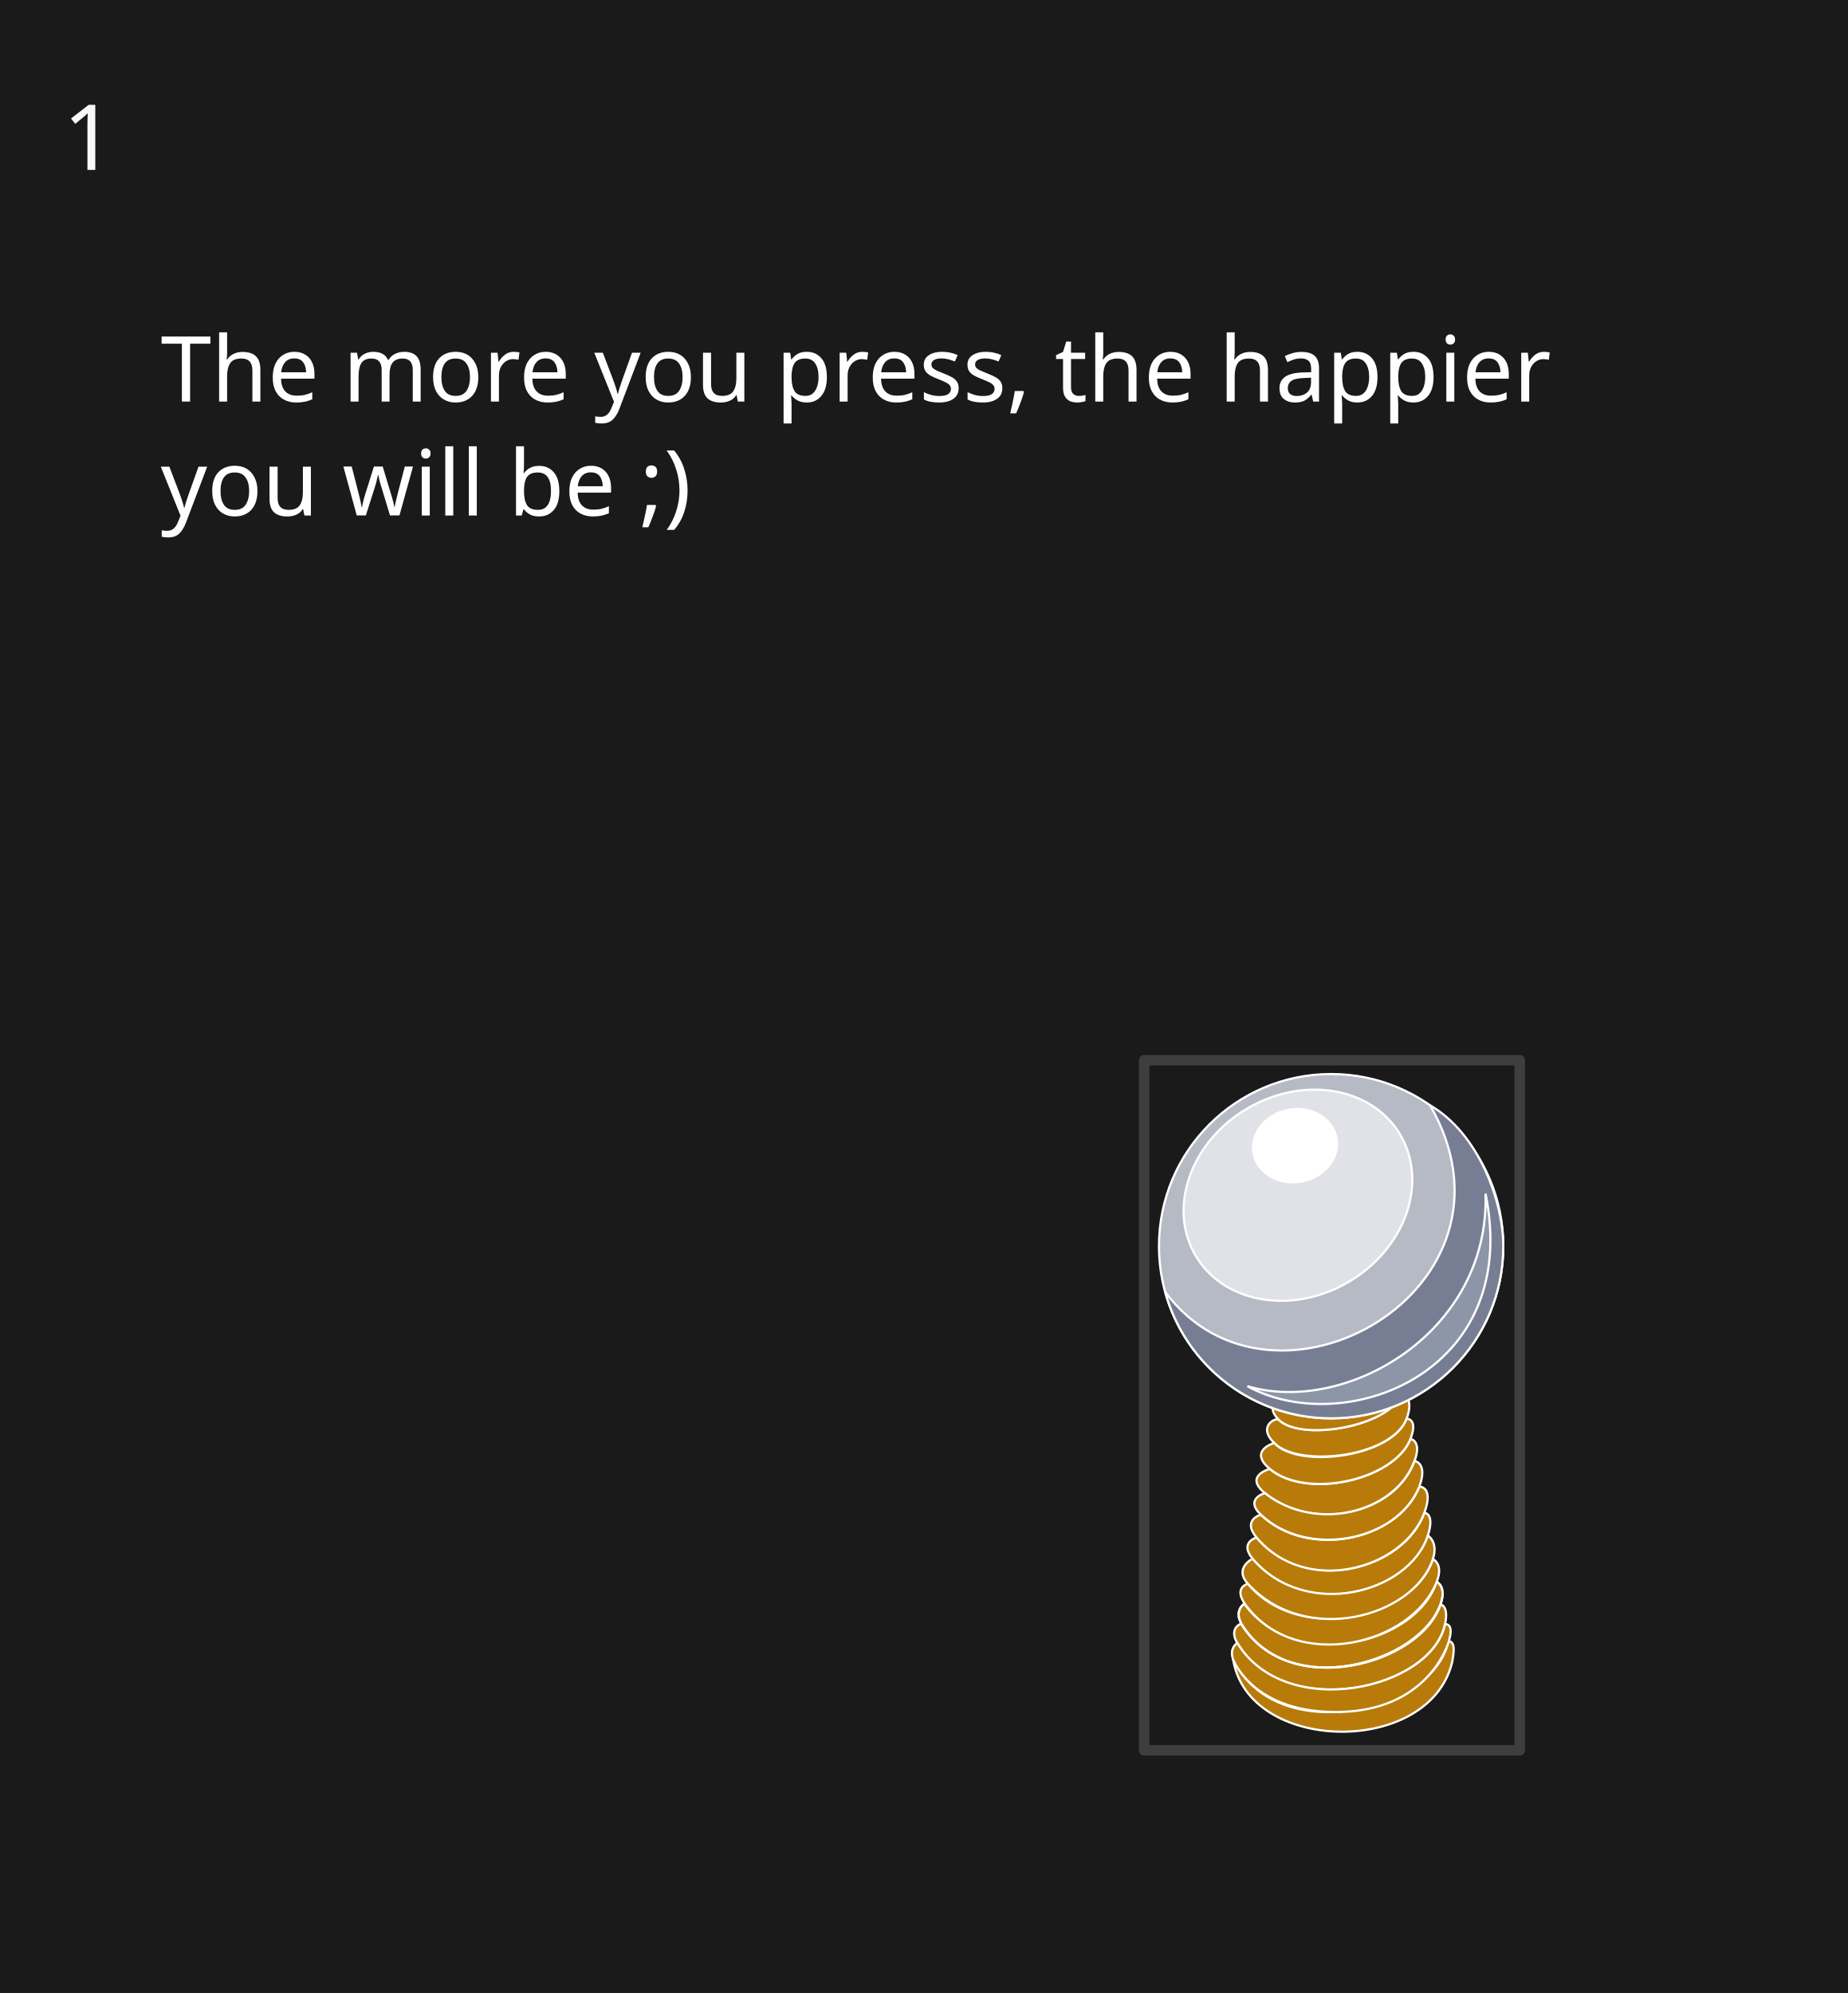
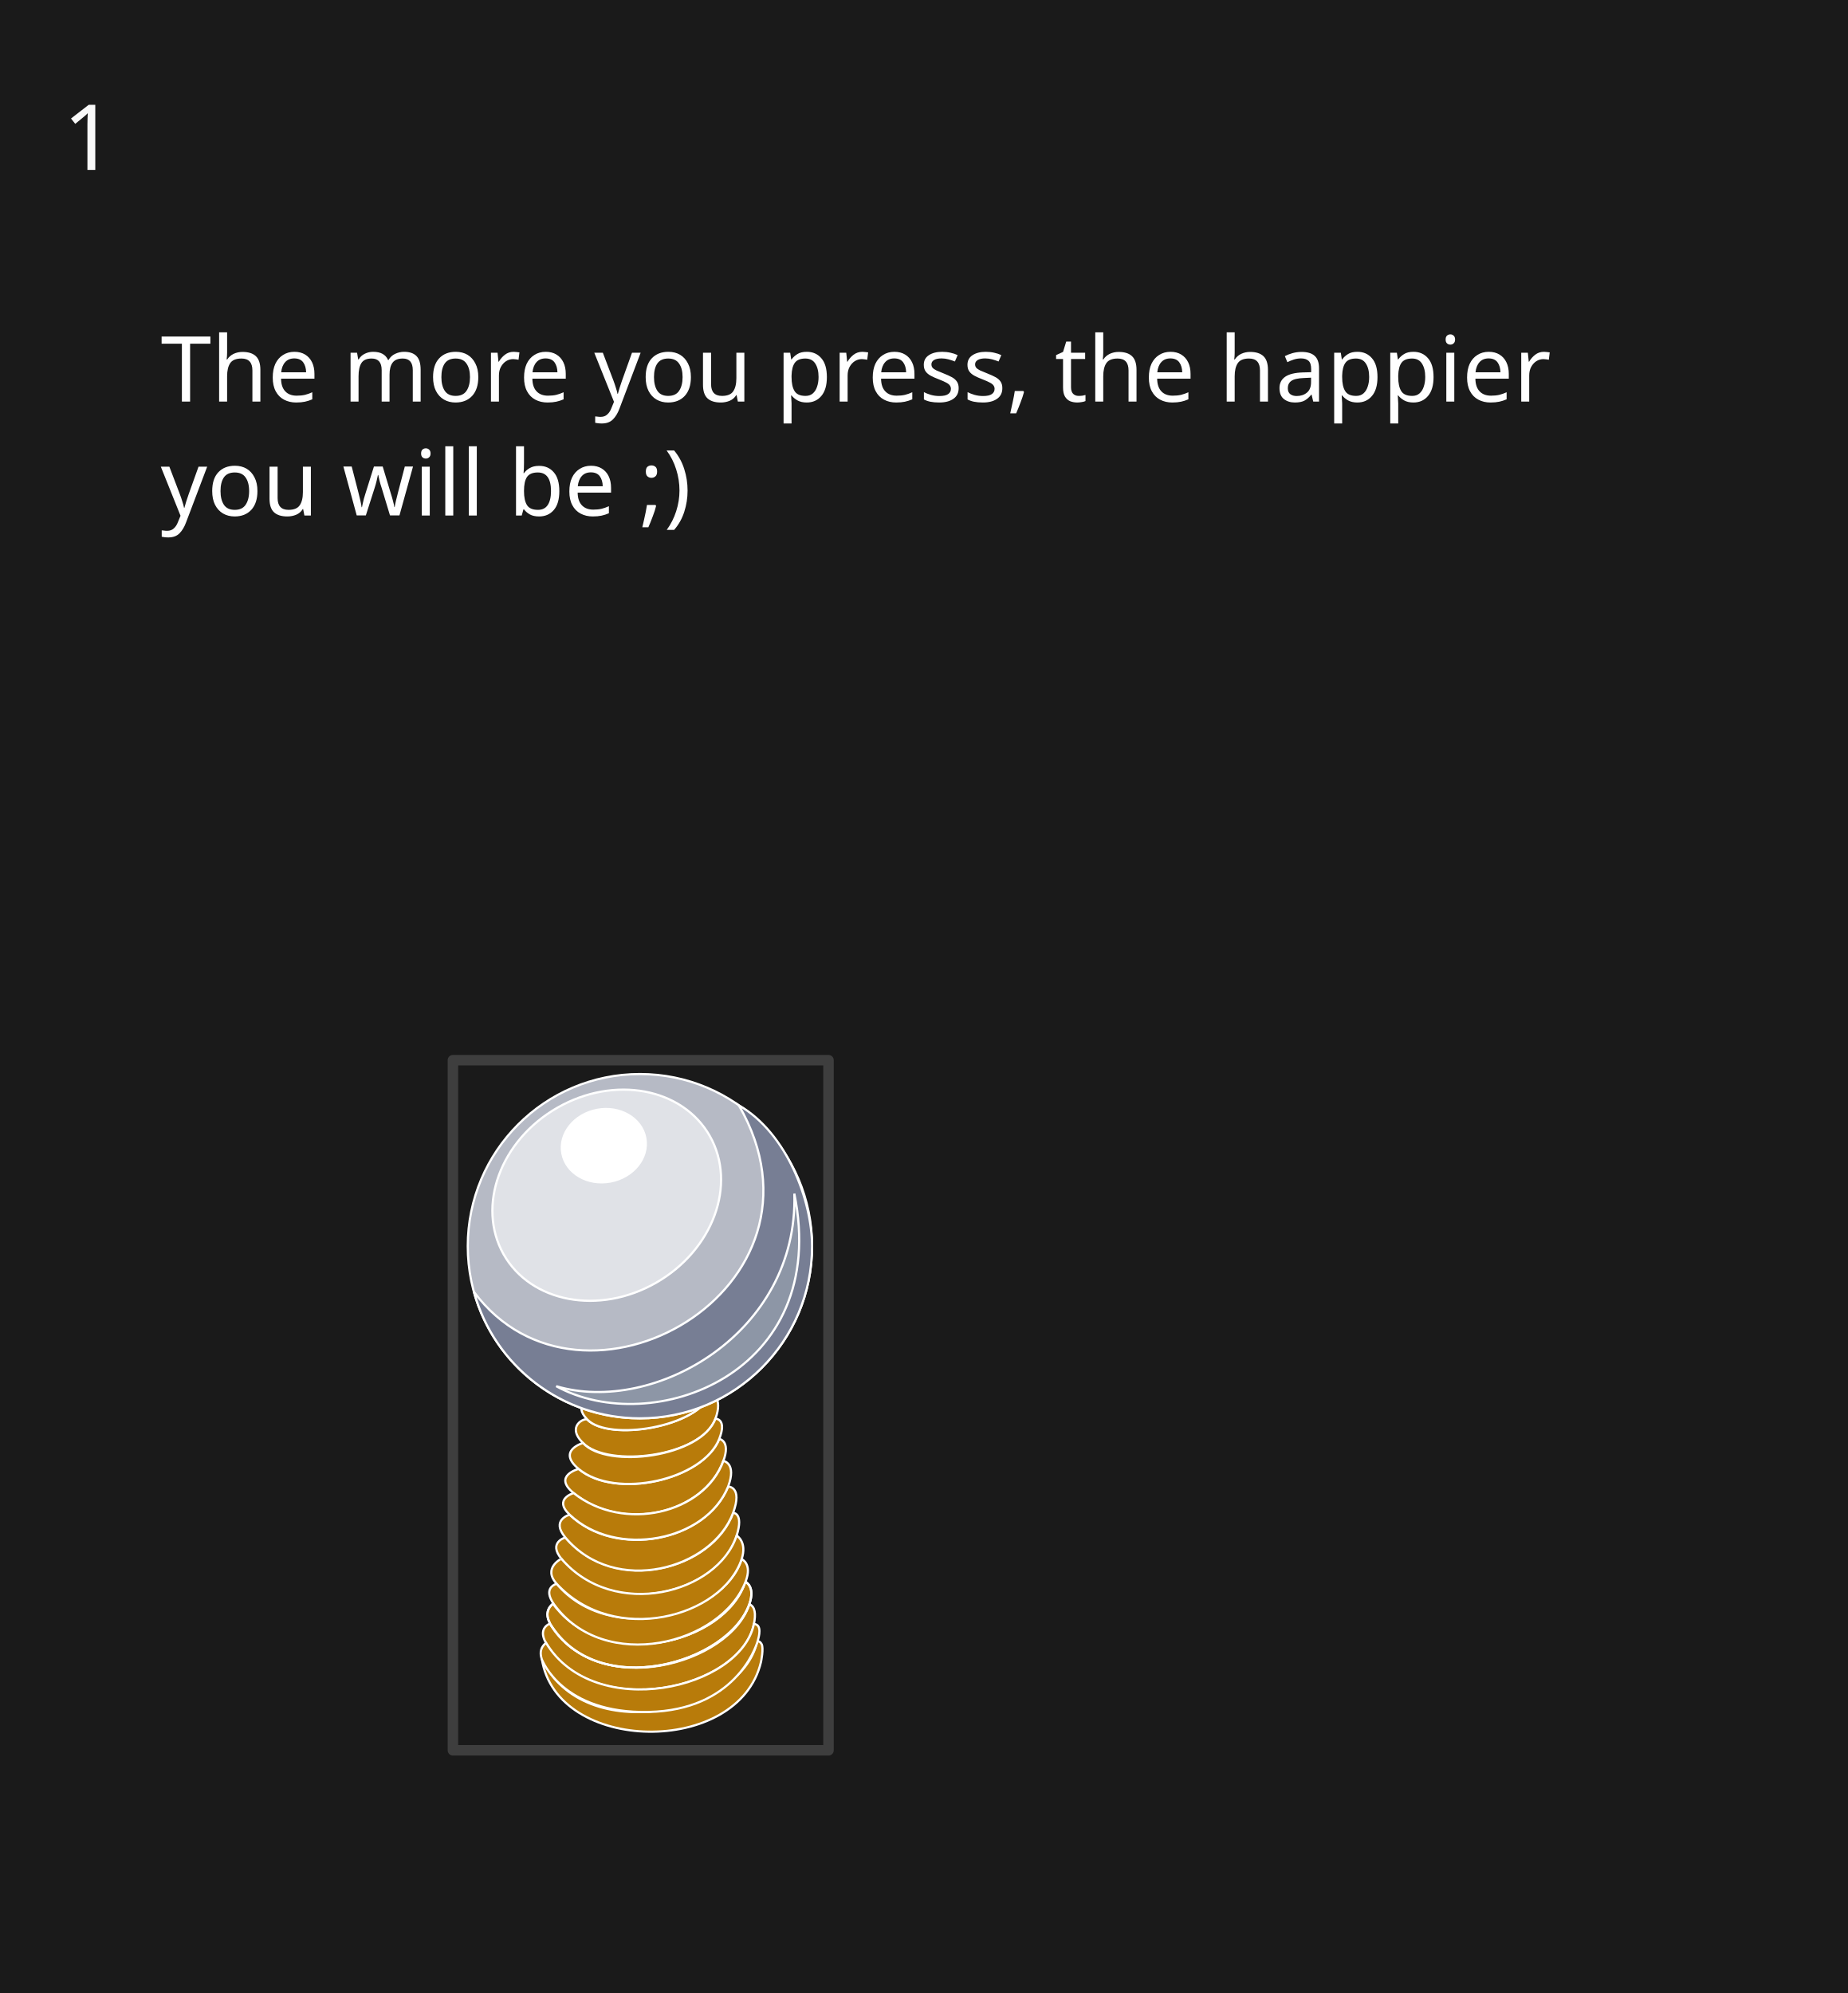
<svg xmlns="http://www.w3.org/2000/svg" width="253.385" height="273.296" viewBox="0 0 253.385 273.296" id="svg2" version="1.1">
  <defs id="defs4">
    <pattern y="0" x="0" height="6" width="6" patternUnits="userSpaceOnUse" id="EMFhbasepattern" />
  </defs>
  <g id="background">
    <rect style="color:#000000;clip-rule:nonzero;display:inline;overflow:visible;visibility:visible;opacity:1;isolation:auto;mix-blend-mode:normal;color-interpolation:sRGB;color-interpolation-filters:linearRGB;solid-color:#000000;solid-opacity:1;fill:#1a1a1a;fill-opacity:1;fill-rule:nonzero;stroke:none;stroke-width:1.459px;stroke-linecap:butt;stroke-linejoin:miter;stroke-miterlimit:4;stroke-dasharray:none;stroke-dashoffset:0;stroke-opacity:1;color-rendering:auto;image-rendering:auto;shape-rendering:auto;text-rendering:auto;enable-background:accumulate" id="rect4145" width="253.764" height="273.719" x="-0.009" y="-0.078" />
  </g>
  <g id="powerlines" powerlines="" transform="translate(0,2)" />
  <g transform="translate(114.5869,48.403)" id="generators">
    <text xml:space="preserve" style="font-style:normal;font-weight:normal;font-size:12.5px;line-height:125%;font-family:sans-serif;letter-spacing:0px;word-spacing:0px;fill:#000000;fill-opacity:1;stroke:none;stroke-width:1px;stroke-linecap:butt;stroke-linejoin:miter;stroke-opacity:1;" x="119.886" y="11.736" id="text3413">
      <tspan id="tspan3415" x="119.886" y="11.736" />
      <tspan x="119.886" y="42.986" id="tspan3417" />
      <tspan x="119.886" y="74.236" id="tspan3419" />
    </text>
    <text xml:space="preserve" style="font-style:normal;font-weight:normal;font-size:25px;line-height:125%;font-family:sans-serif;letter-spacing:0px;word-spacing:0px;fill:#000000;fill-opacity:1;stroke:none;stroke-width:1px;stroke-linecap:butt;stroke-linejoin:miter;stroke-opacity:1" x="-40.342" y="10.099" id="text3348">
      <tspan id="tspan3350" x="-40.342" y="10.099" style="fill:#ffffff" />
    </text>
  </g>
  <g transform="translate(-85.73159,24.27616)" id="switches" style="display:inline" />
  <g id="decorations" style="display:inline">
    <text xml:space="preserve" style="font-style:normal;font-weight:normal;font-size:12.5px;line-height:125%;font-family:sans-serif;letter-spacing:0px;word-spacing:0px;fill:#000000;fill-opacity:1;stroke:none;stroke-width:1px;stroke-linecap:butt;stroke-linejoin:miter;stroke-opacity:1" x="22.037" y="55.071" id="text3407">
      <tspan x="22.037" y="55.071" style="font-size:12.5px;fill:#ffffff" id="tspan3356">The more you press, the happier </tspan>
      <tspan x="22.037" y="70.696" style="font-size:12.5px;fill:#ffffff" id="tspan3461">you will be ;)</tspan>
    </text>
-     <g id="g4222" transform="matrix(0.4539065,0,0,0.4539065,59.45837,84.75713)" style="display:inline;opacity:1;stroke:#ffffff;stroke-width:0.661;stroke-miterlimit:4;stroke-dasharray:none;stroke-opacity:1">
-       <path style="fill:#b87b0a;fill-opacity:1;fill-rule:evenodd;stroke:#ffffff;stroke-width:0.661;stroke-linecap:butt;stroke-linejoin:miter;stroke-miterlimit:4;stroke-dasharray:none;stroke-opacity:1" d="m 241.495,314.36 c 12.636,27.178 60.536,16.32 65.002,-5.122 0,0 0.677,-0.508 1.376,0.699 0.72,1.228 -0.169,5.419 -0.169,5.419 -6.773,28.723 -61.891,27.792 -66.209,-0.995 z" id="path4160" />
-       <path style="fill:#b87b0a;fill-opacity:1;fill-rule:evenodd;stroke:#ffffff;stroke-width:0.661;stroke-linecap:butt;stroke-linejoin:miter;stroke-miterlimit:4;stroke-dasharray:none;stroke-opacity:1" d="m 305.566,303.904 c 0.614,-3.027 0.402,-5.271 -1.397,-6.011 -5.609,18.055 -45.762,29.464 -60.24,5.884 -2.159,0.953 -2.815,3.048 -1.164,5.842 14.351,24.172 58.801,13.928 62.801,-5.715 z" id="path4162" />
-       <path style="fill:#b87b0a;fill-opacity:1;fill-rule:evenodd;stroke:#ffffff;stroke-width:0.661;stroke-miterlimit:4;stroke-dasharray:none;stroke-opacity:1" d="m 243.993,303.819 c 14.414,23.537 53.996,11.938 60.219,-5.99 1.863,-5.397 -1.249,-6.71 -1.249,-6.71 -6.117,18.88 -42.608,27.622 -58.06,6.646 0,0 -3.133,1.968 -0.931,5.948 z" id="path4164" />
-       <path style="fill:none;stroke:#ffffff;stroke-width:0.661;stroke-linecap:butt;stroke-linejoin:miter;stroke-miterlimit:4;stroke-dasharray:none;stroke-opacity:1" d="m 243.993,303.819 c 14.414,23.537 53.996,11.938 60.219,-5.99 1.863,-5.397 -1.249,-6.71 -1.249,-6.71 -6.117,18.88 -42.608,27.622 -58.06,6.646 0,0 -3.133,1.968 -0.931,5.948" id="path4166-9" />
-       <path style="fill:#b87b0a;fill-opacity:1;fill-rule:evenodd;stroke:#ffffff;stroke-width:0.661;stroke-linecap:butt;stroke-linejoin:miter;stroke-miterlimit:4;stroke-dasharray:none;stroke-opacity:1" d="m 253.92,249.21 c 7.684,7.662 35.771,4.212 40.026,-7.345 2.392,-6.519 -1.291,-7.705 -1.291,-7.705 -4.043,10.372 -30.903,14.605 -37.401,7.98 -0.72,-0.635 -6.54,1.863 -1.333,7.07 z" id="path4168" />
-       <path style="fill:#b87b0a;fill-opacity:1;fill-rule:evenodd;stroke:#ffffff;stroke-width:0.661;stroke-linecap:butt;stroke-linejoin:miter;stroke-miterlimit:4;stroke-dasharray:none;stroke-opacity:1" d="m 245.983,291.733 c 15.727,18.796 50.419,10.012 55.88,-7.451 0,0 3.281,1.376 1.206,6.752 -7.408,19.177 -42.693,27.876 -57.869,6.943 -3.704,-5.122 0.783,-6.244 0.783,-6.244 z" id="path4170" />
-       <path style="fill:#b87b0a;fill-opacity:1;fill-rule:evenodd;stroke:#ffffff;stroke-width:0.661;stroke-linecap:butt;stroke-linejoin:miter;stroke-miterlimit:4;stroke-dasharray:none;stroke-opacity:1" d="m 247.358,284.134 c 15.473,18.965 47.519,10.562 53.001,-6.964 2.18,-6.921 -1.079,-6.858 -1.079,-6.858 -6.138,17.018 -35.369,25.167 -50.673,7.45 0,0 -5.27,1.418 -1.249,6.371 z" id="path4172" />
-       <path style="fill:#b87b0a;fill-opacity:1;fill-rule:evenodd;stroke:#ffffff;stroke-width:0.661;stroke-linecap:butt;stroke-linejoin:miter;stroke-miterlimit:4;stroke-dasharray:none;stroke-opacity:1" d="m 251.105,264.344 c 14.986,12.171 39.37,6.138 45.233,-9.716 2.265,-6.16 -1.249,-6.646 -1.249,-6.646 -4.847,12.319 -31.305,18.479 -42.481,9.059 0,0 -7.937,2.074 -1.503,7.303 z" id="path4174" />
-       <path style="fill:#b87b0a;fill-opacity:1;fill-rule:evenodd;stroke:#ffffff;stroke-width:0.661;stroke-linecap:butt;stroke-linejoin:miter;stroke-miterlimit:4;stroke-dasharray:none;stroke-opacity:1" d="m 292.655,234.16 c -4.043,10.372 -30.924,14.626 -37.401,7.98 -4.657,-4.763 1.164,-6.308 1.164,-6.308 6.731,9.313 30.903,5.016 36.237,-1.672 z" id="path4176" />
-       <path style="fill:#b87b0a;fill-opacity:1;fill-rule:evenodd;stroke:#ffffff;stroke-width:0.661;stroke-linecap:butt;stroke-linejoin:miter;stroke-miterlimit:4;stroke-dasharray:none;stroke-opacity:1" d="m 242.765,309.598 c 14.647,24.024 58.758,14.034 62.801,-5.715 2.582,0.169 1.503,3.873 1.143,5.165 -0.677,2.37 -7.154,20.849 -32.935,21.42 -26.099,0.572 -32.131,-15.621 -32.279,-15.896 -0.783,-2.328 -0.127,-3.873 1.27,-4.974 z" id="path4178" />
-       <path style="fill:#b87b0a;fill-opacity:1;fill-rule:evenodd;stroke:#ffffff;stroke-width:0.661;stroke-linecap:butt;stroke-linejoin:miter;stroke-miterlimit:4;stroke-dasharray:none;stroke-opacity:1" d="m 301.862,284.283 c 1.736,-5.228 -1.503,-7.112 -1.503,-7.112 -5.736,17.441 -36.914,25.739 -52.98,6.985 0.021,0.042 -5.736,2.836 -1.397,7.578 17.42,19.071 50.101,10.033 55.88,-7.451 z" id="path4180" />
-       <path style="fill:#b87b0a;fill-opacity:1;fill-rule:evenodd;stroke:#ffffff;stroke-width:0.661;stroke-linecap:butt;stroke-linejoin:miter;stroke-miterlimit:4;stroke-dasharray:none;stroke-opacity:1" d="m 248.607,277.763 c 15.092,17.907 44.365,9.504 50.673,-7.45 2.963,-8.001 -1.503,-7.938 -1.503,-7.938 -6.689,16.552 -33.866,21.971 -47.879,8.488 0,0 -5.8,1.566 -1.291,6.9 z" id="path4182" />
-       <path style="fill:#b87b0a;fill-opacity:1;fill-rule:evenodd;stroke:#ffffff;stroke-width:0.661;stroke-linecap:butt;stroke-linejoin:miter;stroke-miterlimit:4;stroke-dasharray:none;stroke-opacity:1" d="m 251.105,264.344 c 15.113,12.001 39.476,6.181 45.233,-9.716 0,0 4.106,0.593 1.439,7.747 -6.689,16.552 -33.761,21.865 -47.879,8.488 -5.038,-4.763 1.206,-6.519 1.206,-6.519 z" id="path4184" />
-       <path style="fill:#b87b0a;fill-opacity:1;fill-rule:evenodd;stroke:#ffffff;stroke-width:0.661;stroke-linecap:butt;stroke-linejoin:miter;stroke-miterlimit:4;stroke-dasharray:none;stroke-opacity:1" d="m 252.608,257.041 c 11.261,9.335 37.613,3.26 42.481,-9.059 2.434,-6.16 -1.143,-6.117 -1.143,-6.117 -4.233,11.557 -32.681,15.346 -40.026,7.345 0,0 -7.98,2.286 -1.312,7.832 z" id="path4186" />
-       <path style="fill:#b6bac5;fill-opacity:1;fill-rule:nonzero;stroke:#ffffff;stroke-width:0.661;stroke-linecap:butt;stroke-linejoin:miter;stroke-miterlimit:4;stroke-dasharray:none;stroke-opacity:1" d="m 323.134,189.753 c 0,28.723 -23.283,52.006 -52.006,52.006 -28.723,0 -52.006,-23.283 -52.006,-52.006 0,-28.723 23.283,-52.006 52.006,-52.006 28.723,0 52.006,23.283 52.006,52.006 z" id="path4188" />
-       <path style="fill:#e0e2e7;fill-opacity:1;fill-rule:nonzero;stroke:#ffffff;stroke-width:0.661;stroke-linecap:butt;stroke-linejoin:miter;stroke-miterlimit:4;stroke-dasharray:none;stroke-opacity:1" d="m 275.997,200.802 c -17.209,9.842 -37.825,5.99 -46.058,-8.615 -8.213,-14.605 -0.931,-34.438 16.277,-44.28 17.208,-9.842 37.824,-5.99 46.058,8.615 8.213,14.605 0.931,34.438 -16.277,44.28 z" id="path4190" />
-       <path style="fill:#ffffff;fill-opacity:1;fill-rule:nonzero;stroke:#ffffff;stroke-width:0.661;stroke-linecap:butt;stroke-linejoin:miter;stroke-miterlimit:4;stroke-dasharray:none;stroke-opacity:1" d="m 262.239,170.216 c -6.9,1.291 -13.42,-2.498 -14.541,-8.488 -1.122,-5.969 3.598,-11.874 10.52,-13.166 6.9,-1.291 13.42,2.519 14.541,8.488 1.122,5.99 -3.598,11.874 -10.52,13.166 z" id="path4192" />
-       <path style="fill:#777e94;fill-opacity:1;fill-rule:evenodd;stroke:#ffffff;stroke-width:0.661;stroke-linecap:butt;stroke-linejoin:miter;stroke-miterlimit:4;stroke-dasharray:none;stroke-opacity:1" d="m 301.037,147.208 c 31.834,55.372 -47.434,100.245 -80.052,56.345 6.202,22.564 26.733,38.206 50.144,38.206 28.723,0 52.006,-23.283 52.006,-52.006 0,-13.504 -7.472,-34.099 -22.098,-42.545 z" id="path4194" />
-       <path style="fill:#8d96a6;fill-opacity:1;fill-rule:evenodd;stroke:#ffffff;stroke-width:0.661;stroke-linecap:butt;stroke-linejoin:miter;stroke-miterlimit:4;stroke-dasharray:none;stroke-opacity:1" d="m 317.779,173.878 c 1.27,42.206 -42.439,66.971 -71.945,58.166 28.935,15.938 83.015,-3.556 71.945,-58.166 z" id="path4196" />
+     <g id="g4222" transform="matrix(0.4539065,0,0,0.4539065,-35.321,84.75713)" style="display:inline;opacity:1;stroke:#ffffff;stroke-width:0.661;stroke-miterlimit:4;stroke-dasharray:none;stroke-opacity:1">
+       <path style="fill:#b87b0a;fill-opacity:1;fill-rule:evenodd;stroke:#ffffff;stroke-width:0.661;stroke-linecap:butt;stroke-linejoin:miter;stroke-miterlimit:4;stroke-dasharray:none;stroke-opacity:1" d="M 241.495,314.36 C 254.132,341.538 302.032,330.68 306.498,309.238 C 306.498,309.238 307.175,308.73 307.874,309.936 C 308.593,311.164 307.704,315.355 307.704,315.355 C 300.931,344.078 245.813,343.147 241.495,314.36 Z" id="path4160" />
+       <path style="fill:#b87b0a;fill-opacity:1;fill-rule:evenodd;stroke:#ffffff;stroke-width:0.661;stroke-linecap:butt;stroke-linejoin:miter;stroke-miterlimit:4;stroke-dasharray:none;stroke-opacity:1" d="M 305.566,303.904 C 306.18,300.877 305.969,298.634 304.169,297.893 C 298.56,315.948 258.407,327.356 243.929,303.777 C 241.771,304.73 241.114,306.825 242.765,309.619 C 257.116,333.791 301.566,323.546 305.566,303.904 Z" id="path4162" />
+       <path style="fill:#b87b0a;fill-opacity:1;fill-rule:evenodd;stroke:#ffffff;stroke-width:0.661;stroke-miterlimit:4;stroke-dasharray:none;stroke-opacity:1" d="M 243.993,303.819 C 258.407,327.356 297.989,315.757 304.212,297.829 C 306.074,292.432 302.963,291.119 302.963,291.119 C 296.846,310 260.355,318.742 244.903,297.766 C 244.903,297.766 241.771,299.734 243.972,303.714 Z" id="path4164" />
+       <path style="fill:none;stroke:#ffffff;stroke-width:0.661;stroke-linecap:butt;stroke-linejoin:miter;stroke-miterlimit:4;stroke-dasharray:none;stroke-opacity:1" d="M 243.993,303.819 C 258.407,327.356 297.989,315.757 304.212,297.829 C 306.074,292.432 302.963,291.119 302.963,291.119 C 296.846,310 260.355,318.742 244.903,297.766 C 244.903,297.766 241.771,299.734 243.972,303.714" id="path4166-9" />
+       <path style="fill:#b87b0a;fill-opacity:1;fill-rule:evenodd;stroke:#ffffff;stroke-width:0.661;stroke-linecap:butt;stroke-linejoin:miter;stroke-miterlimit:4;stroke-dasharray:none;stroke-opacity:1" d="M 253.92,249.21 C 261.604,256.872 289.691,253.422 293.946,241.865 C 296.338,235.346 292.655,234.16 292.655,234.16 C 288.612,244.532 261.752,248.765 255.254,242.14 C 254.534,241.505 248.713,244.003 253.92,249.21 Z" id="path4168" />
+       <path style="fill:#b87b0a;fill-opacity:1;fill-rule:evenodd;stroke:#ffffff;stroke-width:0.661;stroke-linecap:butt;stroke-linejoin:miter;stroke-miterlimit:4;stroke-dasharray:none;stroke-opacity:1" d="M 245.983,291.733 C 261.709,310.529 296.401,301.745 301.862,284.283 C 301.862,284.283 305.143,285.658 303.069,291.035 C 295.66,310.211 260.376,318.911 245.199,297.977 C 241.495,292.855 245.983,291.733 245.983,291.733 Z" id="path4170" />
+       <path style="fill:#b87b0a;fill-opacity:1;fill-rule:evenodd;stroke:#ffffff;stroke-width:0.661;stroke-linecap:butt;stroke-linejoin:miter;stroke-miterlimit:4;stroke-dasharray:none;stroke-opacity:1" d="M 247.358,284.134 C 262.831,303.1 294.877,294.697 300.359,277.171 C 302.54,270.249 299.28,270.313 299.28,270.313 C 293.142,287.331 263.911,295.48 248.607,277.763 C 248.607,277.763 243.337,279.181 247.358,284.134 Z" id="path4172" />
+       <path style="fill:#b87b0a;fill-opacity:1;fill-rule:evenodd;stroke:#ffffff;stroke-width:0.661;stroke-linecap:butt;stroke-linejoin:miter;stroke-miterlimit:4;stroke-dasharray:none;stroke-opacity:1" d="M 251.105,264.344 C 266.091,276.514 290.475,270.482 296.338,254.628 C 298.603,248.469 295.089,247.982 295.089,247.982 C 290.242,260.301 263.784,266.461 252.608,257.041 C 252.608,257.041 244.67,259.116 251.105,264.344 Z" id="path4174" />
+       <path style="fill:#b87b0a;fill-opacity:1;fill-rule:evenodd;stroke:#ffffff;stroke-width:0.661;stroke-linecap:butt;stroke-linejoin:miter;stroke-miterlimit:4;stroke-dasharray:none;stroke-opacity:1" d="M 292.655,234.16 C 288.612,244.532 261.731,248.786 255.254,242.14 C 250.597,237.378 256.418,235.832 256.418,235.832 C 263.149,245.146 287.321,240.849 292.655,234.16 Z" id="path4176" />
+       <path style="fill:#b87b0a;fill-opacity:1;fill-rule:evenodd;stroke:#ffffff;stroke-width:0.661;stroke-linecap:butt;stroke-linejoin:miter;stroke-miterlimit:4;stroke-dasharray:none;stroke-opacity:1" d="M 242.765,309.598 C 257.413,333.622 301.524,323.631 305.566,303.883 C 308.149,304.052 307.069,307.756 306.709,309.048 C 306.032,311.418 299.555,329.896 273.774,330.468 C 247.676,331.039 241.644,314.847 241.495,314.572 C 240.712,312.243 241.368,310.698 242.765,309.598 Z" id="path4178" />
+       <path style="fill:#b87b0a;fill-opacity:1;fill-rule:evenodd;stroke:#ffffff;stroke-width:0.661;stroke-linecap:butt;stroke-linejoin:miter;stroke-miterlimit:4;stroke-dasharray:none;stroke-opacity:1" d="M 301.862,284.283 C 303.598,279.054 300.359,277.171 300.359,277.171 C 294.623,294.612 263.445,302.909 247.38,284.156 C 247.401,284.198 241.644,286.992 245.983,291.733 C 263.403,310.804 296.084,301.766 301.862,284.283 Z" id="path4180" />
+       <path style="fill:#b87b0a;fill-opacity:1;fill-rule:evenodd;stroke:#ffffff;stroke-width:0.661;stroke-linecap:butt;stroke-linejoin:miter;stroke-miterlimit:4;stroke-dasharray:none;stroke-opacity:1" d="M 248.607,277.763 C 263.699,295.67 292.972,287.267 299.28,270.313 C 302.243,262.312 297.777,262.375 297.777,262.375 C 291.088,278.927 263.911,284.346 249.898,270.863 C 249.898,270.863 244.099,272.429 248.607,277.763 Z" id="path4182" />
+       <path style="fill:#b87b0a;fill-opacity:1;fill-rule:evenodd;stroke:#ffffff;stroke-width:0.661;stroke-linecap:butt;stroke-linejoin:miter;stroke-miterlimit:4;stroke-dasharray:none;stroke-opacity:1" d="M 251.105,264.344 C 266.218,276.345 290.58,270.525 296.338,254.628 C 296.338,254.628 300.444,255.221 297.777,262.375 C 291.088,278.927 264.017,284.24 249.898,270.863 C 244.861,266.101 251.105,264.344 251.105,264.344 Z" id="path4184" />
+       <path style="fill:#b87b0a;fill-opacity:1;fill-rule:evenodd;stroke:#ffffff;stroke-width:0.661;stroke-linecap:butt;stroke-linejoin:miter;stroke-miterlimit:4;stroke-dasharray:none;stroke-opacity:1" d="M 252.608,257.041 C 263.868,266.376 290.221,260.301 295.089,247.982 C 297.523,241.823 293.946,241.865 293.946,241.865 C 289.713,253.422 261.265,257.211 253.92,249.21 C 253.92,249.21 245.94,251.496 252.608,257.041 Z" id="path4186" />
+       <path style="fill:#b6bac5;fill-opacity:1;fill-rule:nonzero;stroke:#ffffff;stroke-width:0.661;stroke-linecap:butt;stroke-linejoin:miter;stroke-miterlimit:4;stroke-dasharray:none;stroke-opacity:1" d="M 323.134,189.753 C 323.134,218.476 299.851,241.759 271.129,241.759 C 242.406,241.759 219.122,218.476 219.122,189.753 C 219.122,161.03 242.406,137.747 271.129,137.747 C 299.851,137.747 323.134,161.03 323.134,189.753 Z" id="path4188" />
+       <path style="fill:#e0e2e7;fill-opacity:1;fill-rule:nonzero;stroke:#ffffff;stroke-width:0.661;stroke-linecap:butt;stroke-linejoin:miter;stroke-miterlimit:4;stroke-dasharray:none;stroke-opacity:1" d="M 275.997,200.802 C 258.788,210.644 238.172,206.792 229.938,192.187 C 221.726,177.582 229.007,157.749 246.215,147.907 C 263.424,138.064 284.04,141.917 292.274,156.522 C 300.486,171.126 293.205,190.96 275.997,200.802 Z" id="path4190" />
+       <path style="fill:#ffffff;fill-opacity:1;fill-rule:nonzero;stroke:#ffffff;stroke-width:0.661;stroke-linecap:butt;stroke-linejoin:miter;stroke-miterlimit:4;stroke-dasharray:none;stroke-opacity:1" d="M 262.239,170.216 C 255.338,171.507 248.819,167.719 247.697,161.729 C 246.575,155.76 251.295,149.854 258.217,148.563 C 265.117,147.272 271.637,151.082 272.758,157.051 C 273.88,163.041 269.16,168.925 262.239,170.216 Z" id="path4192" />
+       <path style="fill:#777e94;fill-opacity:1;fill-rule:evenodd;stroke:#ffffff;stroke-width:0.661;stroke-linecap:butt;stroke-linejoin:miter;stroke-miterlimit:4;stroke-dasharray:none;stroke-opacity:1" d="M 301.037,147.208 C 332.871,202.58 253.603,247.453 220.985,203.553 C 227.187,226.117 247.718,241.759 271.129,241.759 C 299.851,241.759 323.134,218.476 323.134,189.753 C 323.134,176.249 315.663,155.654 301.037,147.208 Z" id="path4194" />
+       <path style="fill:#8d96a6;fill-opacity:1;fill-rule:evenodd;stroke:#ffffff;stroke-width:0.661;stroke-linecap:butt;stroke-linejoin:miter;stroke-miterlimit:4;stroke-dasharray:none;stroke-opacity:1" d="M 317.779,173.878 C 319.049,216.084 275.341,240.849 245.834,232.044 C 274.769,247.982 328.849,228.488 317.779,173.878 Z" id="path4196" />
    </g>
    <text xml:space="preserve" style="font-style:normal;font-weight:normal;font-size:25px;line-height:125%;font-family:sans-serif;letter-spacing:0px;word-spacing:0px;fill:#000000;fill-opacity:1;stroke:none;stroke-width:1px;stroke-linecap:butt;stroke-linejoin:miter;stroke-opacity:1" x="8.627" y="23.296" id="text4170">
      <tspan id="tspan4172" x="8.627" y="23.296" style="font-size:12.5px;fill:#f9f9f9">1</tspan>
    </text>
  </g>
  <g transform="translate(-15.38192,2.380042)" id="sockets" style="display:inline;opacity:1">
-     <rect style="display:inline;opacity:1;fill:#000000;fill-opacity:0;stroke:#ffffff;stroke-width:1.438;stroke-linejoin:round;stroke-miterlimit:4;stroke-dasharray:none;stroke-dashoffset:0;stroke-opacity:0.16" id="rect4149" width="51.5" height="94.637" x="172.267" y="143" />
+     <rect style="display:inline;opacity:1;fill:#000000;fill-opacity:0;stroke:#ffffff;stroke-width:1.438;stroke-linejoin:round;stroke-miterlimit:4;stroke-dasharray:none;stroke-dashoffset:0;stroke-opacity:0.16" id="rect4149" width="51.5" height="94.637" x="77.487" y="143" />
  </g>
</svg>
